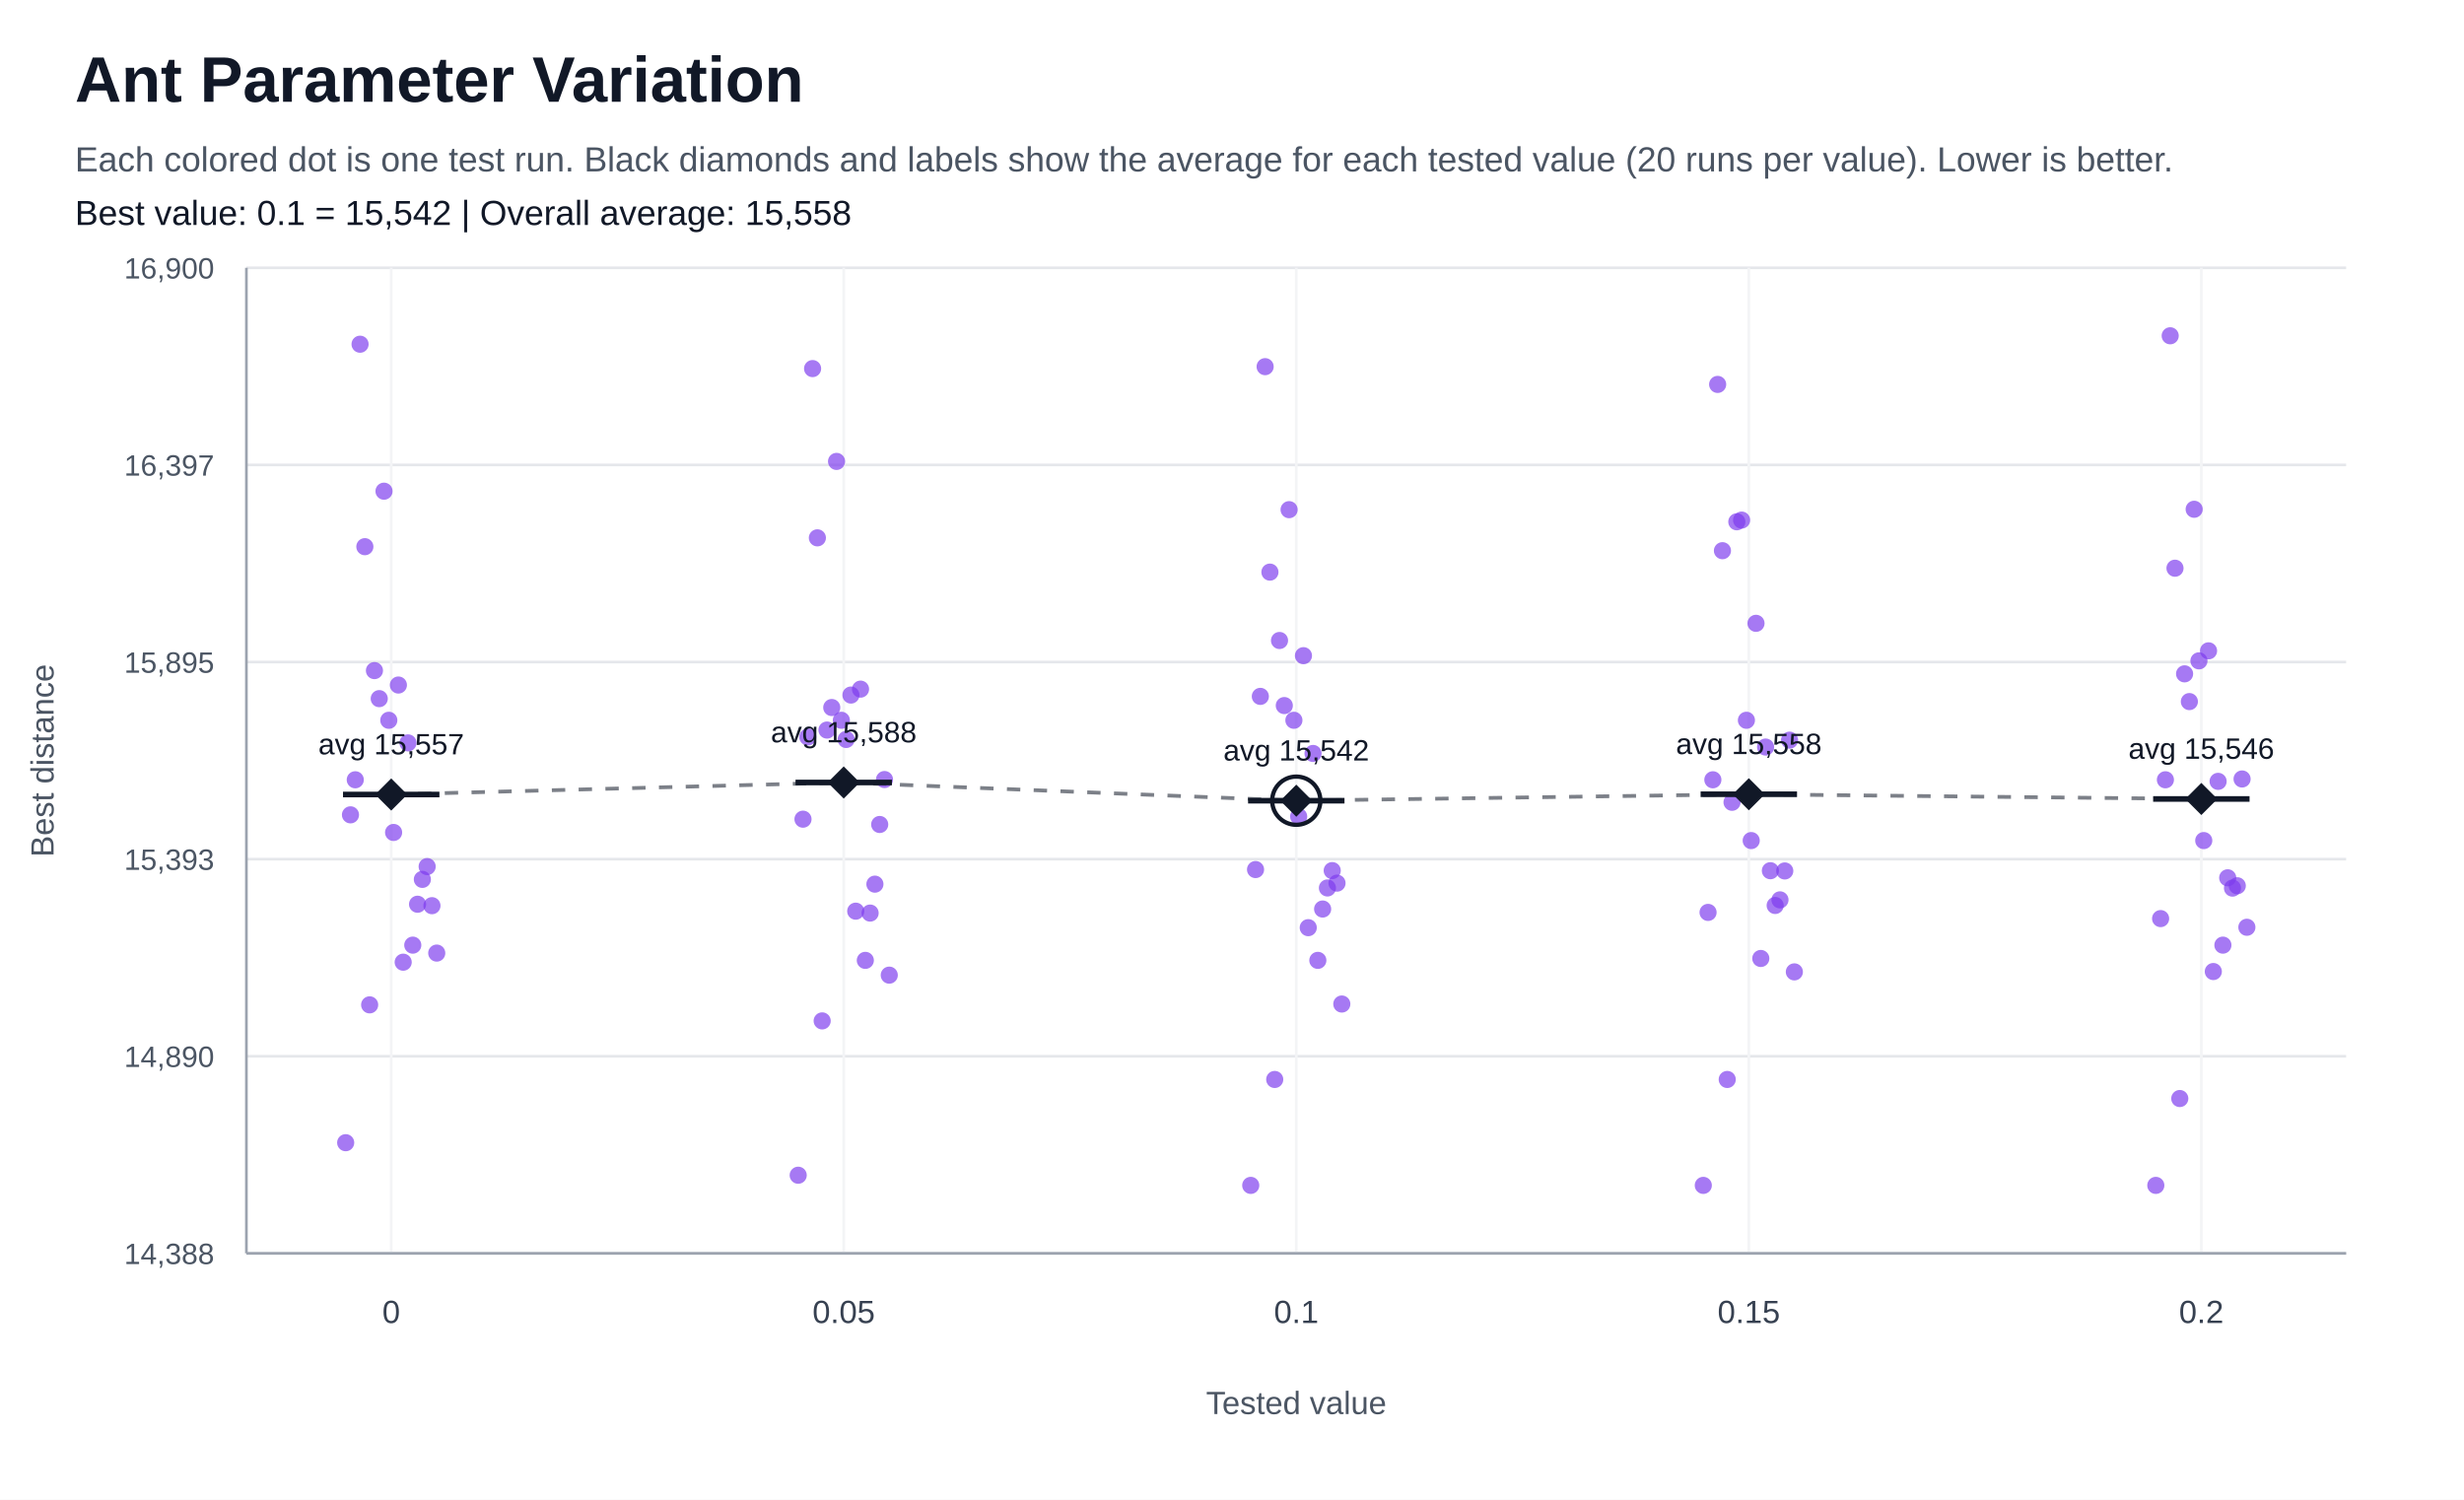
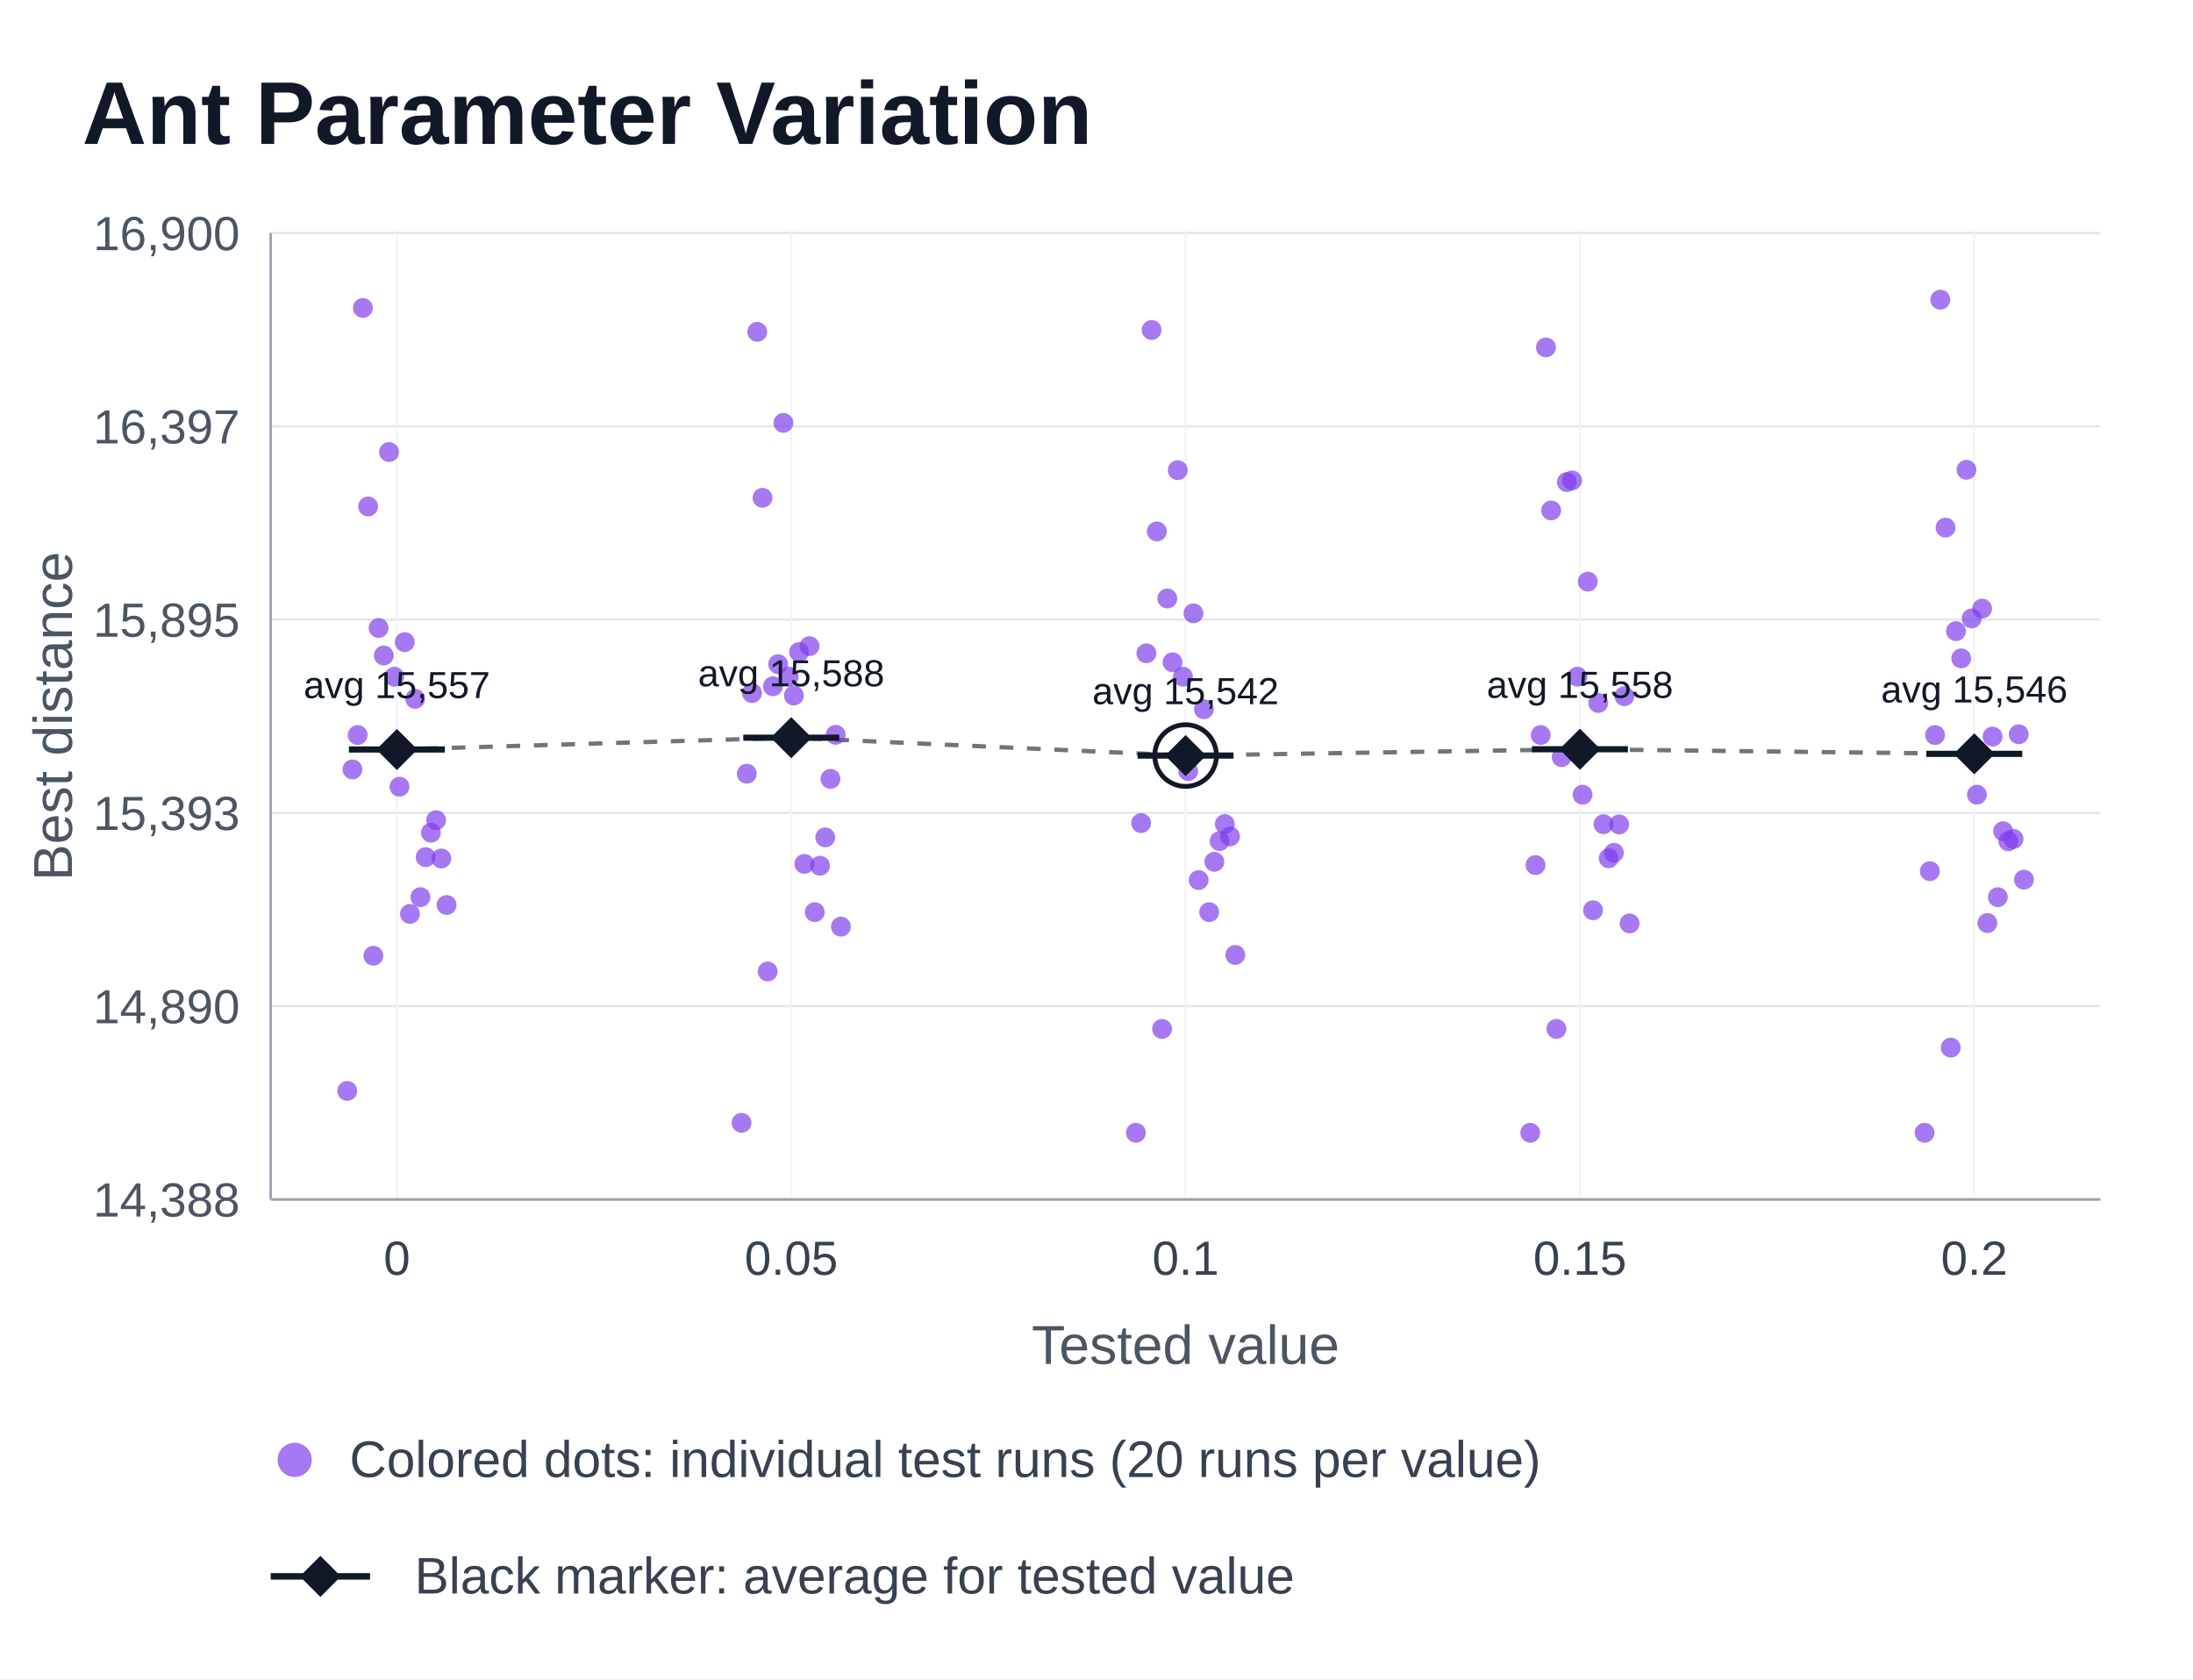
- <svg xmlns="http://www.w3.org/2000/svg" width="920" height="560" viewBox="0 0 920 560">
+ <svg xmlns="http://www.w3.org/2000/svg" width="1280" height="980" viewBox="0 0 1280 980">
  <rect width="100%" height="100%" fill="white" />
-   <text x="28" y="38" font-family="Arial" font-size="24" font-weight="700" fill="#111827">Ant Parameter Variation</text>
-   <text x="28" y="64" font-family="Arial" font-size="13" fill="#4b5563">Each colored dot is one test run. Black diamonds and labels show the average for each tested value (20 runs per value). Lower is better.</text>
-   <text x="28" y="84" font-family="Arial" font-size="13" fill="#111827">Best value: 0.1 = 15,542 | Overall average: 15,558</text>
-   <line x1="92" y1="468.00" x2="876" y2="468.00" stroke="#e5e7eb" stroke-width="1" />
-   <text x="80" y="472.00" font-family="Arial" font-size="11" fill="#4b5563" text-anchor="end">14,388</text>
-   <line x1="92" y1="394.40" x2="876" y2="394.40" stroke="#e5e7eb" stroke-width="1" />
-   <text x="80" y="398.40" font-family="Arial" font-size="11" fill="#4b5563" text-anchor="end">14,890</text>
-   <line x1="92" y1="320.80" x2="876" y2="320.80" stroke="#e5e7eb" stroke-width="1" />
-   <text x="80" y="324.80" font-family="Arial" font-size="11" fill="#4b5563" text-anchor="end">15,393</text>
-   <line x1="92" y1="247.20" x2="876" y2="247.20" stroke="#e5e7eb" stroke-width="1" />
-   <text x="80" y="251.20" font-family="Arial" font-size="11" fill="#4b5563" text-anchor="end">15,895</text>
-   <line x1="92" y1="173.60" x2="876" y2="173.60" stroke="#e5e7eb" stroke-width="1" />
-   <text x="80" y="177.60" font-family="Arial" font-size="11" fill="#4b5563" text-anchor="end">16,397</text>
-   <line x1="92" y1="100.00" x2="876" y2="100.00" stroke="#e5e7eb" stroke-width="1" />
-   <text x="80" y="104.00" font-family="Arial" font-size="11" fill="#4b5563" text-anchor="end">16,900</text>
-   <line x1="146.07" y1="100" x2="146.07" y2="468" stroke="#f3f4f6" stroke-width="1" />
-   <text x="146.07" y="494" font-family="Arial" font-size="12" fill="#374151" text-anchor="middle">0</text>
-   <line x1="315.03" y1="100" x2="315.03" y2="468" stroke="#f3f4f6" stroke-width="1" />
-   <text x="315.03" y="494" font-family="Arial" font-size="12" fill="#374151" text-anchor="middle">0.05</text>
-   <line x1="484.00" y1="100" x2="484.00" y2="468" stroke="#f3f4f6" stroke-width="1" />
-   <text x="484.00" y="494" font-family="Arial" font-size="12" fill="#374151" text-anchor="middle">0.1</text>
-   <line x1="652.97" y1="100" x2="652.97" y2="468" stroke="#f3f4f6" stroke-width="1" />
-   <text x="652.97" y="494" font-family="Arial" font-size="12" fill="#374151" text-anchor="middle">0.15</text>
-   <line x1="821.93" y1="100" x2="821.93" y2="468" stroke="#f3f4f6" stroke-width="1" />
-   <text x="821.93" y="494" font-family="Arial" font-size="12" fill="#374151" text-anchor="middle">0.2</text>
-   <line x1="92" y1="468" x2="876" y2="468" stroke="#9ca3af" />
-   <line x1="92" y1="100" x2="92" y2="468" stroke="#9ca3af" />
-   <polyline fill="none" stroke="#111827" stroke-width="1.4" opacity="0.55" stroke-dasharray="5 5" points="146.07,296.67 315.03,292.18 484.00,298.98 652.97,296.57 821.93,298.33" />
-   <circle cx="129.07" cy="426.68" r="3.2" fill="#7c3aed" opacity="0.68" />
-   <circle cx="130.86" cy="304.26" r="3.2" fill="#7c3aed" opacity="0.68" />
-   <circle cx="132.65" cy="291.17" r="3.2" fill="#7c3aed" opacity="0.68" />
-   <circle cx="134.44" cy="128.53" r="3.2" fill="#7c3aed" opacity="0.68" />
-   <circle cx="136.23" cy="204.13" r="3.2" fill="#7c3aed" opacity="0.68" />
-   <circle cx="138.02" cy="375.21" r="3.2" fill="#7c3aed" opacity="0.68" />
-   <circle cx="139.81" cy="250.40" r="3.2" fill="#7c3aed" opacity="0.68" />
-   <circle cx="141.60" cy="260.87" r="3.2" fill="#7c3aed" opacity="0.68" />
-   <circle cx="143.38" cy="183.41" r="3.2" fill="#7c3aed" opacity="0.68" />
-   <circle cx="145.17" cy="268.95" r="3.2" fill="#7c3aed" opacity="0.68" />
-   <circle cx="146.96" cy="310.84" r="3.2" fill="#7c3aed" opacity="0.68" />
-   <circle cx="148.75" cy="255.79" r="3.2" fill="#7c3aed" opacity="0.68" />
-   <circle cx="150.54" cy="359.28" r="3.2" fill="#7c3aed" opacity="0.68" />
-   <circle cx="152.33" cy="277.39" r="3.2" fill="#7c3aed" opacity="0.68" />
-   <circle cx="154.12" cy="352.91" r="3.2" fill="#7c3aed" opacity="0.68" />
-   <circle cx="155.91" cy="337.64" r="3.2" fill="#7c3aed" opacity="0.68" />
-   <circle cx="157.70" cy="328.36" r="3.2" fill="#7c3aed" opacity="0.68" />
-   <circle cx="159.49" cy="323.58" r="3.2" fill="#7c3aed" opacity="0.68" />
-   <circle cx="161.28" cy="338.18" r="3.2" fill="#7c3aed" opacity="0.68" />
-   <circle cx="163.07" cy="355.88" r="3.2" fill="#7c3aed" opacity="0.68" />
-   <line x1="128.07" y1="296.67" x2="164.07" y2="296.67" stroke="#111827" stroke-width="2.1" />
-   <polygon points="146.07,290.67 152.07,296.67 146.07,302.67 140.07,296.67" fill="#111827" />
-   <text x="146.07" y="281.67" font-family="Arial" font-size="11" fill="#111827" text-anchor="middle">avg 15,557</text>
-   <circle cx="298.03" cy="438.83" r="3.2" fill="#7c3aed" opacity="0.68" />
-   <circle cx="299.82" cy="305.88" r="3.2" fill="#7c3aed" opacity="0.68" />
-   <circle cx="301.61" cy="275.18" r="3.2" fill="#7c3aed" opacity="0.68" />
-   <circle cx="303.40" cy="137.63" r="3.2" fill="#7c3aed" opacity="0.68" />
-   <circle cx="305.19" cy="200.83" r="3.2" fill="#7c3aed" opacity="0.68" />
-   <circle cx="306.98" cy="381.20" r="3.2" fill="#7c3aed" opacity="0.68" />
-   <circle cx="308.77" cy="272.60" r="3.2" fill="#7c3aed" opacity="0.68" />
-   <circle cx="310.56" cy="264.19" r="3.2" fill="#7c3aed" opacity="0.68" />
-   <circle cx="312.35" cy="172.29" r="3.2" fill="#7c3aed" opacity="0.68" />
-   <circle cx="314.14" cy="268.95" r="3.2" fill="#7c3aed" opacity="0.68" />
-   <circle cx="315.93" cy="276.12" r="3.2" fill="#7c3aed" opacity="0.68" />
-   <circle cx="317.72" cy="259.53" r="3.2" fill="#7c3aed" opacity="0.68" />
-   <circle cx="319.51" cy="340.23" r="3.2" fill="#7c3aed" opacity="0.68" />
-   <circle cx="321.30" cy="257.32" r="3.2" fill="#7c3aed" opacity="0.68" />
-   <circle cx="323.09" cy="358.60" r="3.2" fill="#7c3aed" opacity="0.68" />
-   <circle cx="324.88" cy="340.94" r="3.2" fill="#7c3aed" opacity="0.68" />
-   <circle cx="326.67" cy="330.14" r="3.2" fill="#7c3aed" opacity="0.68" />
-   <circle cx="328.46" cy="307.86" r="3.2" fill="#7c3aed" opacity="0.68" />
-   <circle cx="330.25" cy="291.08" r="3.2" fill="#7c3aed" opacity="0.68" />
-   <circle cx="332.03" cy="364.12" r="3.2" fill="#7c3aed" opacity="0.68" />
-   <line x1="297.03" y1="292.18" x2="333.03" y2="292.18" stroke="#111827" stroke-width="2.1" />
-   <polygon points="315.03,286.18 321.03,292.18 315.03,298.18 309.03,292.18" fill="#111827" />
-   <text x="315.03" y="277.18" font-family="Arial" font-size="11" fill="#111827" text-anchor="middle">avg 15,588</text>
-   <circle cx="467.00" cy="442.62" r="3.2" fill="#7c3aed" opacity="0.68" />
-   <circle cx="468.79" cy="324.69" r="3.2" fill="#7c3aed" opacity="0.68" />
-   <circle cx="470.58" cy="260.03" r="3.2" fill="#7c3aed" opacity="0.68" />
-   <circle cx="472.37" cy="136.91" r="3.2" fill="#7c3aed" opacity="0.68" />
-   <circle cx="474.16" cy="213.63" r="3.2" fill="#7c3aed" opacity="0.68" />
-   <circle cx="475.95" cy="403.07" r="3.2" fill="#7c3aed" opacity="0.68" />
-   <circle cx="477.74" cy="239.16" r="3.2" fill="#7c3aed" opacity="0.68" />
-   <circle cx="479.53" cy="263.46" r="3.2" fill="#7c3aed" opacity="0.68" />
-   <circle cx="481.32" cy="190.31" r="3.2" fill="#7c3aed" opacity="0.68" />
-   <circle cx="483.11" cy="268.95" r="3.2" fill="#7c3aed" opacity="0.68" />
-   <circle cx="484.89" cy="304.89" r="3.2" fill="#7c3aed" opacity="0.68" />
-   <circle cx="486.68" cy="244.83" r="3.2" fill="#7c3aed" opacity="0.68" />
-   <circle cx="488.47" cy="346.39" r="3.2" fill="#7c3aed" opacity="0.68" />
-   <circle cx="490.26" cy="281.34" r="3.2" fill="#7c3aed" opacity="0.68" />
-   <circle cx="492.05" cy="358.60" r="3.2" fill="#7c3aed" opacity="0.68" />
-   <circle cx="493.84" cy="339.43" r="3.2" fill="#7c3aed" opacity="0.68" />
-   <circle cx="495.63" cy="331.56" r="3.2" fill="#7c3aed" opacity="0.68" />
-   <circle cx="497.42" cy="325.08" r="3.2" fill="#7c3aed" opacity="0.68" />
-   <circle cx="499.21" cy="329.76" r="3.2" fill="#7c3aed" opacity="0.68" />
-   <circle cx="501.00" cy="374.90" r="3.2" fill="#7c3aed" opacity="0.68" />
-   <line x1="466.00" y1="298.98" x2="502.00" y2="298.98" stroke="#111827" stroke-width="2.1" />
-   <polygon points="484.00,292.98 490.00,298.98 484.00,304.98 478.00,298.98" fill="#111827" />
-   <circle cx="484.00" cy="298.98" r="9" fill="none" stroke="#111827" stroke-width="1.6" />
-   <text x="484.00" y="283.98" font-family="Arial" font-size="11" fill="#111827" text-anchor="middle">avg 15,542</text>
-   <circle cx="635.97" cy="442.62" r="3.2" fill="#7c3aed" opacity="0.68" />
-   <circle cx="637.75" cy="340.69" r="3.2" fill="#7c3aed" opacity="0.68" />
-   <circle cx="639.54" cy="291.17" r="3.2" fill="#7c3aed" opacity="0.68" />
-   <circle cx="641.33" cy="143.54" r="3.2" fill="#7c3aed" opacity="0.68" />
-   <circle cx="643.12" cy="205.63" r="3.2" fill="#7c3aed" opacity="0.68" />
-   <circle cx="644.91" cy="403.07" r="3.2" fill="#7c3aed" opacity="0.68" />
-   <circle cx="646.70" cy="299.57" r="3.2" fill="#7c3aed" opacity="0.68" />
-   <circle cx="648.49" cy="194.83" r="3.2" fill="#7c3aed" opacity="0.68" />
-   <circle cx="650.28" cy="194.20" r="3.2" fill="#7c3aed" opacity="0.68" />
-   <circle cx="652.07" cy="268.95" r="3.2" fill="#7c3aed" opacity="0.68" />
-   <circle cx="653.86" cy="313.87" r="3.2" fill="#7c3aed" opacity="0.68" />
-   <circle cx="655.65" cy="232.75" r="3.2" fill="#7c3aed" opacity="0.68" />
-   <circle cx="657.44" cy="357.89" r="3.2" fill="#7c3aed" opacity="0.68" />
-   <circle cx="659.23" cy="278.95" r="3.2" fill="#7c3aed" opacity="0.68" />
-   <circle cx="661.02" cy="325.12" r="3.2" fill="#7c3aed" opacity="0.68" />
-   <circle cx="662.81" cy="338.10" r="3.2" fill="#7c3aed" opacity="0.68" />
-   <circle cx="664.60" cy="336.01" r="3.2" fill="#7c3aed" opacity="0.68" />
-   <circle cx="666.39" cy="325.21" r="3.2" fill="#7c3aed" opacity="0.68" />
-   <circle cx="668.18" cy="276.37" r="3.2" fill="#7c3aed" opacity="0.68" />
-   <circle cx="669.97" cy="362.90" r="3.2" fill="#7c3aed" opacity="0.68" />
-   <line x1="634.97" y1="296.57" x2="670.97" y2="296.57" stroke="#111827" stroke-width="2.1" />
-   <polygon points="652.97,290.57 658.97,296.57 652.97,302.57 646.97,296.57" fill="#111827" />
-   <text x="652.97" y="281.57" font-family="Arial" font-size="11" fill="#111827" text-anchor="middle">avg 15,558</text>
-   <circle cx="804.93" cy="442.62" r="3.2" fill="#7c3aed" opacity="0.68" />
-   <circle cx="806.72" cy="343.00" r="3.2" fill="#7c3aed" opacity="0.68" />
-   <circle cx="808.51" cy="291.17" r="3.2" fill="#7c3aed" opacity="0.68" />
-   <circle cx="810.30" cy="125.38" r="3.2" fill="#7c3aed" opacity="0.68" />
-   <circle cx="812.09" cy="212.17" r="3.2" fill="#7c3aed" opacity="0.68" />
-   <circle cx="813.88" cy="410.19" r="3.2" fill="#7c3aed" opacity="0.68" />
-   <circle cx="815.67" cy="251.61" r="3.2" fill="#7c3aed" opacity="0.68" />
-   <circle cx="817.46" cy="261.97" r="3.2" fill="#7c3aed" opacity="0.68" />
-   <circle cx="819.25" cy="190.16" r="3.2" fill="#7c3aed" opacity="0.68" />
-   <circle cx="821.04" cy="246.76" r="3.2" fill="#7c3aed" opacity="0.68" />
-   <circle cx="822.83" cy="313.87" r="3.2" fill="#7c3aed" opacity="0.68" />
-   <circle cx="824.62" cy="243.02" r="3.2" fill="#7c3aed" opacity="0.68" />
-   <circle cx="826.40" cy="362.77" r="3.2" fill="#7c3aed" opacity="0.68" />
-   <circle cx="828.19" cy="291.76" r="3.2" fill="#7c3aed" opacity="0.68" />
-   <circle cx="829.98" cy="352.91" r="3.2" fill="#7c3aed" opacity="0.68" />
-   <circle cx="831.77" cy="327.77" r="3.2" fill="#7c3aed" opacity="0.68" />
-   <circle cx="833.56" cy="331.62" r="3.2" fill="#7c3aed" opacity="0.68" />
-   <circle cx="835.35" cy="330.74" r="3.2" fill="#7c3aed" opacity="0.68" />
-   <circle cx="837.14" cy="290.87" r="3.2" fill="#7c3aed" opacity="0.68" />
-   <circle cx="838.93" cy="346.24" r="3.2" fill="#7c3aed" opacity="0.68" />
-   <line x1="803.93" y1="298.33" x2="839.93" y2="298.33" stroke="#111827" stroke-width="2.1" />
-   <polygon points="821.93,292.33 827.93,298.33 821.93,304.33 815.93,298.33" fill="#111827" />
-   <text x="821.93" y="283.33" font-family="Arial" font-size="11" fill="#111827" text-anchor="middle">avg 15,546</text>
-   <text x="484.00" y="528" font-family="Arial" font-size="12" fill="#4b5563" text-anchor="middle">Tested value</text>
-   <text x="20" y="284.00" font-family="Arial" font-size="12" fill="#4b5563" text-anchor="middle" transform="rotate(-90 20 284.00)">Best distance</text>
+   <text x="48" y="84" font-family="Arial" font-size="52" font-weight="700" fill="#111827">Ant Parameter Variation</text>
+   <line x1="158" y1="700.00" x2="1226" y2="700.00" stroke="#e5e7eb" stroke-width="1.4" />
+   <text x="140" y="710.00" font-family="Arial" font-size="28" fill="#4b5563" text-anchor="end">14,388</text>
+   <line x1="158" y1="587.20" x2="1226" y2="587.20" stroke="#e5e7eb" stroke-width="1.4" />
+   <text x="140" y="597.20" font-family="Arial" font-size="28" fill="#4b5563" text-anchor="end">14,890</text>
+   <line x1="158" y1="474.40" x2="1226" y2="474.40" stroke="#e5e7eb" stroke-width="1.4" />
+   <text x="140" y="484.40" font-family="Arial" font-size="28" fill="#4b5563" text-anchor="end">15,393</text>
+   <line x1="158" y1="361.60" x2="1226" y2="361.60" stroke="#e5e7eb" stroke-width="1.4" />
+   <text x="140" y="371.60" font-family="Arial" font-size="28" fill="#4b5563" text-anchor="end">15,895</text>
+   <line x1="158" y1="248.80" x2="1226" y2="248.80" stroke="#e5e7eb" stroke-width="1.4" />
+   <text x="140" y="258.80" font-family="Arial" font-size="28" fill="#4b5563" text-anchor="end">16,397</text>
+   <line x1="158" y1="136.00" x2="1226" y2="136.00" stroke="#e5e7eb" stroke-width="1.4" />
+   <text x="140" y="146.00" font-family="Arial" font-size="28" fill="#4b5563" text-anchor="end">16,900</text>
+   <line x1="231.66" y1="136" x2="231.66" y2="700" stroke="#f3f4f6" stroke-width="1.2" />
+   <text x="231.66" y="744" font-family="Arial" font-size="28" fill="#374151" text-anchor="middle">0</text>
+   <line x1="461.83" y1="136" x2="461.83" y2="700" stroke="#f3f4f6" stroke-width="1.2" />
+   <text x="461.83" y="744" font-family="Arial" font-size="28" fill="#374151" text-anchor="middle">0.05</text>
+   <line x1="692.00" y1="136" x2="692.00" y2="700" stroke="#f3f4f6" stroke-width="1.2" />
+   <text x="692.00" y="744" font-family="Arial" font-size="28" fill="#374151" text-anchor="middle">0.1</text>
+   <line x1="922.17" y1="136" x2="922.17" y2="700" stroke="#f3f4f6" stroke-width="1.2" />
+   <text x="922.17" y="744" font-family="Arial" font-size="28" fill="#374151" text-anchor="middle">0.15</text>
+   <line x1="1152.34" y1="136" x2="1152.34" y2="700" stroke="#f3f4f6" stroke-width="1.2" />
+   <text x="1152.34" y="744" font-family="Arial" font-size="28" fill="#374151" text-anchor="middle">0.2</text>
+   <line x1="158" y1="700" x2="1226" y2="700" stroke="#9ca3af" stroke-width="1.5" />
+   <line x1="158" y1="136" x2="158" y2="700" stroke="#9ca3af" stroke-width="1.5" />
+   <polyline fill="none" stroke="#111827" stroke-width="2.5" opacity="0.60" stroke-dasharray="8 8" points="231.66,437.42 461.83,430.53 692.00,440.96 922.17,437.27 1152.34,439.96" />
+   <circle cx="202.66" cy="636.68" r="5.8" fill="#7c3aed" opacity="0.68" />
+   <circle cx="205.71" cy="449.05" r="5.8" fill="#7c3aed" opacity="0.68" />
+   <circle cx="208.76" cy="428.98" r="5.8" fill="#7c3aed" opacity="0.68" />
+   <circle cx="211.81" cy="179.72" r="5.8" fill="#7c3aed" opacity="0.68" />
+   <circle cx="214.87" cy="295.58" r="5.8" fill="#7c3aed" opacity="0.68" />
+   <circle cx="217.92" cy="557.79" r="5.8" fill="#7c3aed" opacity="0.68" />
+   <circle cx="220.97" cy="366.51" r="5.8" fill="#7c3aed" opacity="0.68" />
+   <circle cx="224.02" cy="382.55" r="5.8" fill="#7c3aed" opacity="0.68" />
+   <circle cx="227.08" cy="263.83" r="5.8" fill="#7c3aed" opacity="0.68" />
+   <circle cx="230.13" cy="394.93" r="5.8" fill="#7c3aed" opacity="0.68" />
+   <circle cx="233.18" cy="459.13" r="5.8" fill="#7c3aed" opacity="0.68" />
+   <circle cx="236.23" cy="374.76" r="5.8" fill="#7c3aed" opacity="0.68" />
+   <circle cx="239.29" cy="533.37" r="5.8" fill="#7c3aed" opacity="0.68" />
+   <circle cx="242.34" cy="407.87" r="5.8" fill="#7c3aed" opacity="0.68" />
+   <circle cx="245.39" cy="523.61" r="5.8" fill="#7c3aed" opacity="0.68" />
+   <circle cx="248.44" cy="500.22" r="5.8" fill="#7c3aed" opacity="0.68" />
+   <circle cx="251.50" cy="485.98" r="5.8" fill="#7c3aed" opacity="0.68" />
+   <circle cx="254.55" cy="478.66" r="5.8" fill="#7c3aed" opacity="0.68" />
+   <circle cx="257.60" cy="501.04" r="5.8" fill="#7c3aed" opacity="0.68" />
+   <circle cx="260.66" cy="528.17" r="5.8" fill="#7c3aed" opacity="0.68" />
+   <line x1="203.66" y1="437.42" x2="259.66" y2="437.42" stroke="#111827" stroke-width="3.6" />
+   <polygon points="231.66,425.42 243.66,437.42 231.66,449.42 219.66,437.42" fill="#111827" />
+   <text x="231.66" y="407.42" font-family="Arial" font-size="22" fill="#111827" text-anchor="middle">avg 15,557</text>
+   <circle cx="432.83" cy="655.30" r="5.8" fill="#7c3aed" opacity="0.68" />
+   <circle cx="435.88" cy="451.53" r="5.8" fill="#7c3aed" opacity="0.68" />
+   <circle cx="438.93" cy="404.49" r="5.8" fill="#7c3aed" opacity="0.68" />
+   <circle cx="441.99" cy="193.67" r="5.8" fill="#7c3aed" opacity="0.68" />
+   <circle cx="445.04" cy="290.53" r="5.8" fill="#7c3aed" opacity="0.68" />
+   <circle cx="448.09" cy="566.97" r="5.8" fill="#7c3aed" opacity="0.68" />
+   <circle cx="451.14" cy="400.52" r="5.8" fill="#7c3aed" opacity="0.68" />
+   <circle cx="454.20" cy="387.64" r="5.8" fill="#7c3aed" opacity="0.68" />
+   <circle cx="457.25" cy="246.79" r="5.8" fill="#7c3aed" opacity="0.68" />
+   <circle cx="460.30" cy="394.93" r="5.8" fill="#7c3aed" opacity="0.68" />
+   <circle cx="463.35" cy="405.92" r="5.8" fill="#7c3aed" opacity="0.68" />
+   <circle cx="466.41" cy="380.50" r="5.8" fill="#7c3aed" opacity="0.68" />
+   <circle cx="469.46" cy="504.17" r="5.8" fill="#7c3aed" opacity="0.68" />
+   <circle cx="472.51" cy="377.11" r="5.8" fill="#7c3aed" opacity="0.68" />
+   <circle cx="475.56" cy="532.34" r="5.8" fill="#7c3aed" opacity="0.68" />
+   <circle cx="478.62" cy="505.26" r="5.8" fill="#7c3aed" opacity="0.68" />
+   <circle cx="481.67" cy="488.71" r="5.8" fill="#7c3aed" opacity="0.68" />
+   <circle cx="484.72" cy="454.57" r="5.8" fill="#7c3aed" opacity="0.68" />
+   <circle cx="487.77" cy="428.84" r="5.8" fill="#7c3aed" opacity="0.68" />
+   <circle cx="490.83" cy="540.79" r="5.8" fill="#7c3aed" opacity="0.68" />
+   <line x1="433.83" y1="430.53" x2="489.83" y2="430.53" stroke="#111827" stroke-width="3.6" />
+   <polygon points="461.83,418.53 473.83,430.53 461.83,442.53 449.83,430.53" fill="#111827" />
+   <text x="461.83" y="400.53" font-family="Arial" font-size="22" fill="#111827" text-anchor="middle">avg 15,588</text>
+   <circle cx="663.00" cy="661.10" r="5.8" fill="#7c3aed" opacity="0.68" />
+   <circle cx="666.05" cy="480.37" r="5.8" fill="#7c3aed" opacity="0.68" />
+   <circle cx="669.11" cy="381.26" r="5.8" fill="#7c3aed" opacity="0.68" />
+   <circle cx="672.16" cy="192.58" r="5.8" fill="#7c3aed" opacity="0.68" />
+   <circle cx="675.21" cy="310.15" r="5.8" fill="#7c3aed" opacity="0.68" />
+   <circle cx="678.26" cy="600.49" r="5.8" fill="#7c3aed" opacity="0.68" />
+   <circle cx="681.32" cy="349.28" r="5.8" fill="#7c3aed" opacity="0.68" />
+   <circle cx="684.37" cy="386.52" r="5.8" fill="#7c3aed" opacity="0.68" />
+   <circle cx="687.42" cy="274.40" r="5.8" fill="#7c3aed" opacity="0.68" />
+   <circle cx="690.47" cy="394.93" r="5.8" fill="#7c3aed" opacity="0.68" />
+   <circle cx="693.53" cy="450.01" r="5.8" fill="#7c3aed" opacity="0.68" />
+   <circle cx="696.58" cy="357.97" r="5.8" fill="#7c3aed" opacity="0.68" />
+   <circle cx="699.63" cy="513.62" r="5.8" fill="#7c3aed" opacity="0.68" />
+   <circle cx="702.68" cy="413.92" r="5.8" fill="#7c3aed" opacity="0.68" />
+   <circle cx="705.74" cy="532.34" r="5.8" fill="#7c3aed" opacity="0.68" />
+   <circle cx="708.79" cy="502.96" r="5.8" fill="#7c3aed" opacity="0.68" />
+   <circle cx="711.84" cy="490.89" r="5.8" fill="#7c3aed" opacity="0.68" />
+   <circle cx="714.89" cy="480.96" r="5.8" fill="#7c3aed" opacity="0.68" />
+   <circle cx="717.95" cy="488.14" r="5.8" fill="#7c3aed" opacity="0.68" />
+   <circle cx="721.00" cy="557.32" r="5.8" fill="#7c3aed" opacity="0.68" />
+   <line x1="664.00" y1="440.96" x2="720.00" y2="440.96" stroke="#111827" stroke-width="3.6" />
+   <polygon points="692.00,428.96 704.00,440.96 692.00,452.96 680.00,440.96" fill="#111827" />
+   <circle cx="692.00" cy="440.96" r="18" fill="none" stroke="#111827" stroke-width="2.8" />
+   <text x="692.00" y="410.96" font-family="Arial" font-size="22" fill="#111827" text-anchor="middle">avg 15,542</text>
+   <circle cx="893.17" cy="661.10" r="5.8" fill="#7c3aed" opacity="0.68" />
+   <circle cx="896.23" cy="504.88" r="5.8" fill="#7c3aed" opacity="0.68" />
+   <circle cx="899.28" cy="428.98" r="5.8" fill="#7c3aed" opacity="0.68" />
+   <circle cx="902.33" cy="202.73" r="5.8" fill="#7c3aed" opacity="0.68" />
+   <circle cx="905.38" cy="297.89" r="5.8" fill="#7c3aed" opacity="0.68" />
+   <circle cx="908.44" cy="600.49" r="5.8" fill="#7c3aed" opacity="0.68" />
+   <circle cx="911.49" cy="441.86" r="5.8" fill="#7c3aed" opacity="0.68" />
+   <circle cx="914.54" cy="281.33" r="5.8" fill="#7c3aed" opacity="0.68" />
+   <circle cx="917.59" cy="280.37" r="5.8" fill="#7c3aed" opacity="0.68" />
+   <circle cx="920.65" cy="394.93" r="5.8" fill="#7c3aed" opacity="0.68" />
+   <circle cx="923.70" cy="463.78" r="5.8" fill="#7c3aed" opacity="0.68" />
+   <circle cx="926.75" cy="339.45" r="5.8" fill="#7c3aed" opacity="0.68" />
+   <circle cx="929.80" cy="531.25" r="5.8" fill="#7c3aed" opacity="0.68" />
+   <circle cx="932.86" cy="410.26" r="5.8" fill="#7c3aed" opacity="0.68" />
+   <circle cx="935.91" cy="481.01" r="5.8" fill="#7c3aed" opacity="0.68" />
+   <circle cx="938.96" cy="500.92" r="5.8" fill="#7c3aed" opacity="0.68" />
+   <circle cx="942.01" cy="497.72" r="5.8" fill="#7c3aed" opacity="0.68" />
+   <circle cx="945.07" cy="481.16" r="5.8" fill="#7c3aed" opacity="0.68" />
+   <circle cx="948.12" cy="406.31" r="5.8" fill="#7c3aed" opacity="0.68" />
+   <circle cx="951.17" cy="538.93" r="5.8" fill="#7c3aed" opacity="0.68" />
+   <line x1="894.17" y1="437.27" x2="950.17" y2="437.27" stroke="#111827" stroke-width="3.6" />
+   <polygon points="922.17,425.27 934.17,437.27 922.17,449.27 910.17,437.27" fill="#111827" />
+   <text x="922.17" y="407.27" font-family="Arial" font-size="22" fill="#111827" text-anchor="middle">avg 15,558</text>
+   <circle cx="1123.34" cy="661.10" r="5.8" fill="#7c3aed" opacity="0.68" />
+   <circle cx="1126.40" cy="508.42" r="5.8" fill="#7c3aed" opacity="0.68" />
+   <circle cx="1129.45" cy="428.98" r="5.8" fill="#7c3aed" opacity="0.68" />
+   <circle cx="1132.50" cy="174.90" r="5.8" fill="#7c3aed" opacity="0.68" />
+   <circle cx="1135.56" cy="307.92" r="5.8" fill="#7c3aed" opacity="0.68" />
+   <circle cx="1138.61" cy="611.40" r="5.8" fill="#7c3aed" opacity="0.68" />
+   <circle cx="1141.66" cy="368.35" r="5.8" fill="#7c3aed" opacity="0.68" />
+   <circle cx="1144.71" cy="384.24" r="5.8" fill="#7c3aed" opacity="0.68" />
+   <circle cx="1147.77" cy="274.18" r="5.8" fill="#7c3aed" opacity="0.68" />
+   <circle cx="1150.82" cy="360.92" r="5.8" fill="#7c3aed" opacity="0.68" />
+   <circle cx="1153.87" cy="463.78" r="5.8" fill="#7c3aed" opacity="0.68" />
+   <circle cx="1156.92" cy="355.20" r="5.8" fill="#7c3aed" opacity="0.68" />
+   <circle cx="1159.98" cy="538.72" r="5.8" fill="#7c3aed" opacity="0.68" />
+   <circle cx="1163.03" cy="429.89" r="5.8" fill="#7c3aed" opacity="0.68" />
+   <circle cx="1166.08" cy="523.61" r="5.8" fill="#7c3aed" opacity="0.68" />
+   <circle cx="1169.13" cy="485.09" r="5.8" fill="#7c3aed" opacity="0.68" />
+   <circle cx="1172.19" cy="490.99" r="5.8" fill="#7c3aed" opacity="0.68" />
+   <circle cx="1175.24" cy="489.63" r="5.8" fill="#7c3aed" opacity="0.68" />
+   <circle cx="1178.29" cy="428.53" r="5.8" fill="#7c3aed" opacity="0.68" />
+   <circle cx="1181.34" cy="513.38" r="5.8" fill="#7c3aed" opacity="0.68" />
+   <line x1="1124.34" y1="439.96" x2="1180.34" y2="439.96" stroke="#111827" stroke-width="3.6" />
+   <polygon points="1152.34,427.96 1164.34,439.96 1152.34,451.96 1140.34,439.96" fill="#111827" />
+   <text x="1152.34" y="409.96" font-family="Arial" font-size="22" fill="#111827" text-anchor="middle">avg 15,546</text>
+   <circle cx="172" cy="852" r="10" fill="#7c3aed" opacity="0.68" />
+   <text x="204" y="862" font-family="Arial" font-size="30" fill="#374151">Colored dots: individual test runs (20 runs per value)</text>
+   <line x1="158" y1="920" x2="216" y2="920" stroke="#111827" stroke-width="3.8" />
+   <polygon points="187.00,908.00 199.00,920.00 187.00,932.00 175.00,920.00" fill="#111827" />
+   <text x="242" y="930" font-family="Arial" font-size="30" fill="#374151">Black marker: average for tested value</text>
+   <text x="692.00" y="796" font-family="Arial" font-size="32" fill="#4b5563" text-anchor="middle">Tested value</text>
+   <text x="42" y="418.00" font-family="Arial" font-size="32" fill="#4b5563" text-anchor="middle" transform="rotate(-90 42 418.00)">Best distance</text>
</svg>
